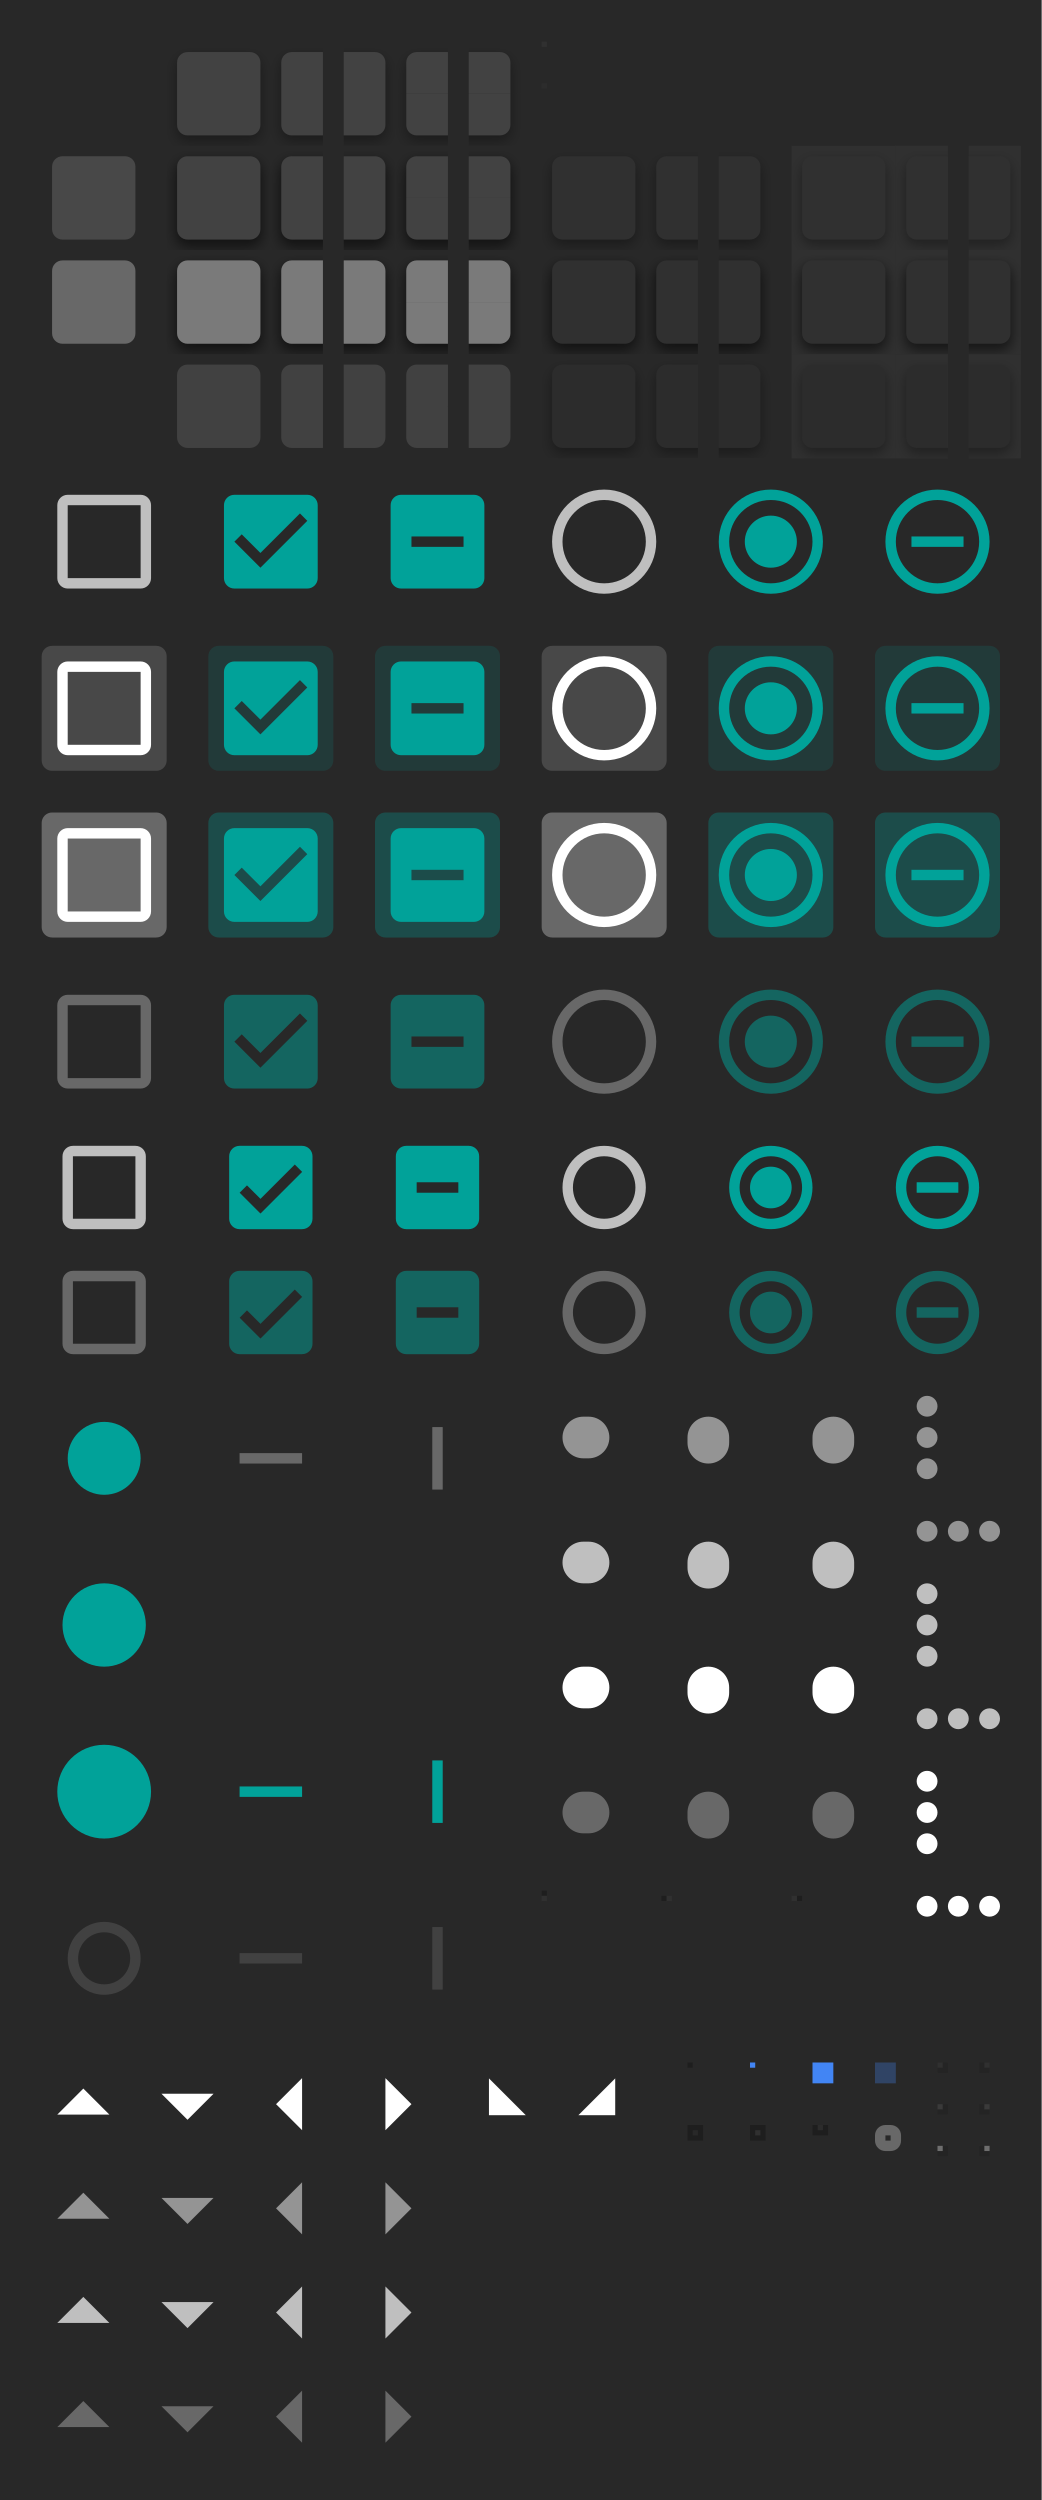
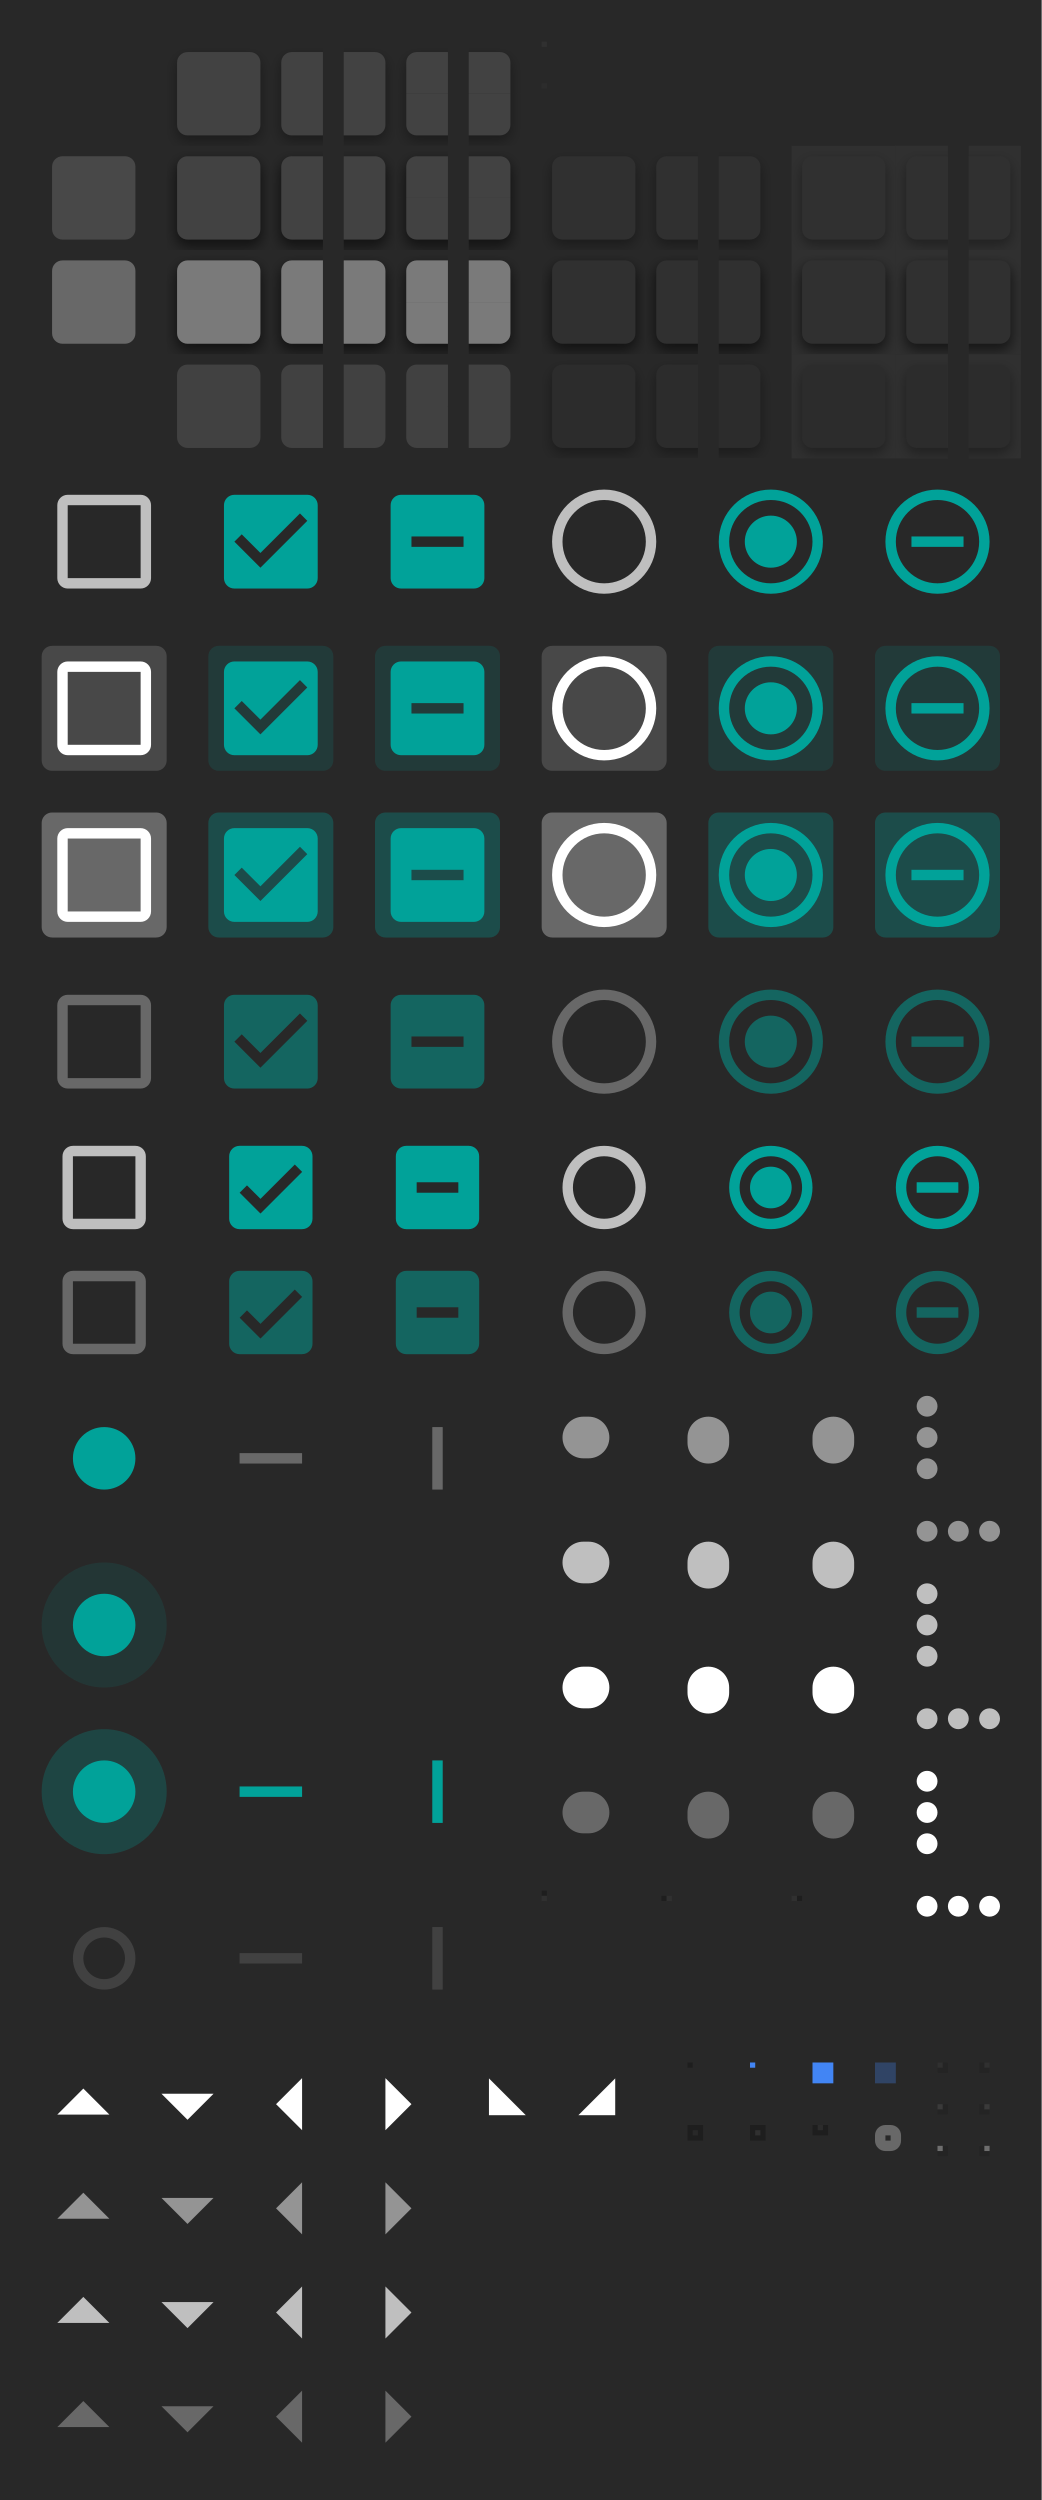
<svg xmlns="http://www.w3.org/2000/svg" xmlns:xlink="http://www.w3.org/1999/xlink" width="200" height="480" viewBox="0 0 200 480">
  <rect width="200" height="480" fill="url(#color-bg)" />
  <defs>
    <linearGradient id="color-fg">
      <stop stop-color="#FFFFFF" />
    </linearGradient>
    <linearGradient id="color-fg-disabled">
      <stop stop-color="#FFFFFF" stop-opacity="0.5" />
    </linearGradient>
    <linearGradient id="color-fg-secondary">
      <stop stop-color="#FFFFFF" stop-opacity="0.7" />
    </linearGradient>
    <linearGradient id="color-fg-secondary-disabled">
      <stop stop-color="#FFFFFF" stop-opacity="0.3" />
    </linearGradient>
    <linearGradient id="color-divider">
      <stop stop-color="#FFFFFF" stop-opacity="0.12" />
    </linearGradient>
    <linearGradient id="color-primary">
      <stop stop-color="#4285F4" />
    </linearGradient>
    <linearGradient id="color-accent">
      <stop stop-color="#01A299" />
    </linearGradient>
    <linearGradient id="color-accent-insensitive">
      <stop stop-color="#01A299" stop-opacity="0.5" />
    </linearGradient>
    <linearGradient id="color-bg">
      <stop stop-color="#282828" />
    </linearGradient>
    <linearGradient id="color-bg-lighter">
      <stop stop-color="#424242" />
    </linearGradient>
    <linearGradient id="color-base">
      <stop stop-color="#303030" />
    </linearGradient>
    <linearGradient id="color-base-alt">
      <stop stop-color="#2C2C2C" />
    </linearGradient>
    <linearGradient id="color-border">
      <stop stop-color="#000000" stop-opacity="0.26" />
    </linearGradient>
    <filter id="1" color-interpolation-filters="sRGB" x="0" y="0" width="1" height="1">
      <feFlood flood-color="#000000" flood-opacity="0.12" result="flood" />
      <feComposite operator="in" in="flood" in2="SourceGraphic" result="composite1" />
      <feGaussianBlur stdDeviation="1.5" in="composite1" result="blur" />
      <feOffset dx="0" dy="1" result="offset" />
      <feComposite in="SourceGraphic" in2="offset" result="fbSourceGraphic" />
      <feFlood flood-color="#000000" flood-opacity="0.24" result="flood" />
      <feComposite operator="in" in="flood" in2="fbSourceGraphic" result="composite1" />
      <feGaussianBlur stdDeviation="1" in="composite1" result="blur" />
      <feOffset dx="0" dy="1" result="offset" />
      <feComposite in="fbSourceGraphic" in2="offset" result="composite2" />
    </filter>
    <rect id="1x1" width="1" height="1" />
    <rect id="2x2" width="2" height="2" />
    <rect id="4x4" width="4" height="4" />
    <rect id="16x16" width="16" height="16" opacity="0" />
    <rect id="17x17" width="17" height="17" opacity="0" />
    <rect id="24x24" width="24" height="24" opacity="0" />
    <clipPath id="left">
      <rect width="10" height="20" />
    </clipPath>
    <clipPath id="right">
      <rect width="10" height="20" x="10" />
    </clipPath>
    <clipPath id="left-top">
      <rect width="10" height="10" />
    </clipPath>
    <clipPath id="left-bottom">
      <rect width="10" height="10" y="10" />
    </clipPath>
    <clipPath id="right-top">
      <rect width="10" height="10" x="10" />
    </clipPath>
    <clipPath id="right-bottom">
      <rect width="10" height="10" x="10" y="10" />
    </clipPath>
    <g id="base-box">
      <rect width="20" height="20" opacity="0" />
      <rect x="2" y="2" width="16" height="16" rx="2" ry="2" />
    </g>
    <use xlink:href="#base-box" id="base-flat-button" fill="url(#color-fg)" opacity="0" />
    <use xlink:href="#base-box" id="base-flat-button-hover" fill="url(#color-fg)" opacity="0.15" />
    <use xlink:href="#base-box" id="base-flat-button-active" fill="url(#color-fg)" opacity="0.3" />
    <use xlink:href="#base-box" id="base-flat-button-insensitive" fill="url(#color-fg)" opacity="0" />
    <use xlink:href="#base-box" id="base-button" fill="url(#color-bg-lighter)" filter="url(#1)" />
    <use xlink:href="#base-button" id="base-button-hover" filter="url(#1)" />
    <g id="base-button-active">
      <use xlink:href="#base-button-hover" />
      <use xlink:href="#base-flat-button-active" />
    </g>
    <use xlink:href="#base-box" id="base-button-insensitive" fill="url(#color-divider)" />
    <use xlink:href="#1x1" id="base-entry-background" fill="url(#color-base)" />
    <use xlink:href="#1x1" id="base-entry-background-insensitive" fill="url(#color-base-alt)" />
    <use xlink:href="#base-box" id="base-entry-box" fill="url(#color-base)" filter="url(#1)" />
    <use xlink:href="#base-entry-box" id="base-entry-box-active" filter="url(#1)" />
    <use xlink:href="#base-box" id="base-entry-box-insensitive" fill="url(#color-base-alt)" filter="url(#1)" />
    <rect id="background-fill" width="20" height="20" />
    <g id="base-entry">
      <use xlink:href="#background-fill" />
      <use xlink:href="#base-entry-box" />
    </g>
    <g id="base-entry-active">
      <use xlink:href="#background-fill" />
      <use xlink:href="#base-entry-box-active" />
    </g>
    <g id="base-entry-insensitive">
      <use xlink:href="#background-fill" />
      <use xlink:href="#base-entry-box-insensitive" />
    </g>
    <use clip-path="url(#left)" xlink:href="#base-button" id="base-combo-rtl-button" />
    <use clip-path="url(#left)" xlink:href="#base-button-hover" id="base-combo-rtl-button-hover" />
    <use clip-path="url(#left)" xlink:href="#base-button-active" id="base-combo-rtl-button-active" />
    <use clip-path="url(#left)" xlink:href="#base-button-insensitive" id="base-combo-rtl-button-insensitive" />
    <use clip-path="url(#right)" xlink:href="#base-button" id="base-combo-ltr-button" />
    <use clip-path="url(#right)" xlink:href="#base-button-hover" id="base-combo-ltr-button-hover" />
    <use clip-path="url(#right)" xlink:href="#base-button-active" id="base-combo-ltr-button-active" />
    <use clip-path="url(#right)" xlink:href="#base-button-insensitive" id="base-combo-ltr-button-insensitive" />
    <use clip-path="url(#left-top)" xlink:href="#base-button" id="base-spin-rtl-up" />
    <use clip-path="url(#left-top)" xlink:href="#base-button-hover" id="base-spin-rtl-up-hover" />
    <use clip-path="url(#left-top)" xlink:href="#base-button-active" id="base-spin-rtl-up-active" />
    <use clip-path="url(#left-top)" xlink:href="#base-button-insensitive" id="base-spin-rtl-up-insensitive" />
    <use clip-path="url(#left-bottom)" xlink:href="#base-button" id="base-spin-rtl-down" />
    <use clip-path="url(#left-bottom)" xlink:href="#base-button-hover" id="base-spin-rtl-down-hover" />
    <use clip-path="url(#left-bottom)" xlink:href="#base-button-active" id="base-spin-rtl-down-active" />
    <use clip-path="url(#left-bottom)" xlink:href="#base-button-insensitive" id="base-spin-rtl-down-insensitive" />
    <use clip-path="url(#right-top)" xlink:href="#base-button" id="base-spin-ltr-up" />
    <use clip-path="url(#right-top)" xlink:href="#base-button-hover" id="base-spin-ltr-up-hover" />
    <use clip-path="url(#right-top)" xlink:href="#base-button-active" id="base-spin-ltr-up-active" />
    <use clip-path="url(#right-top)" xlink:href="#base-button-insensitive" id="base-spin-ltr-up-insensitive" />
    <use clip-path="url(#right-bottom)" xlink:href="#base-button" id="base-spin-ltr-down" />
    <use clip-path="url(#right-bottom)" xlink:href="#base-button-hover" id="base-spin-ltr-down-hover" />
    <use clip-path="url(#right-bottom)" xlink:href="#base-button-active" id="base-spin-ltr-down-active" />
    <use clip-path="url(#right-bottom)" xlink:href="#base-button-insensitive" id="base-spin-ltr-down-insensitive" />
    <use clip-path="url(#left)" xlink:href="#base-entry" id="base-combo-ltr-entry" />
    <use clip-path="url(#left)" xlink:href="#base-entry-active" id="base-combo-ltr-entry-active" />
    <use clip-path="url(#left)" xlink:href="#base-entry-insensitive" id="base-combo-ltr-entry-insensitive" />
    <use clip-path="url(#right)" xlink:href="#base-entry" id="base-combo-rtl-entry" />
    <use clip-path="url(#right)" xlink:href="#base-entry-active" id="base-combo-rtl-entry-active" />
    <use clip-path="url(#right)" xlink:href="#base-entry-insensitive" id="base-combo-rtl-entry-insensitive" />
    <path id="checkbox-unchecked-path" d="M19 5v14H5V5h14m0-2H5c-1.1 0-2 .9-2 2v14c0 1.1.9 2 2 2h14c1.1 0 2-.9 2-2V5c0-1.1-.9-2-2-2z" />
    <path id="checkbox-checked-path" d="M19 3H5c-1.11 0-2 .9-2 2v14c0 1.1.89 2 2 2h14c1.11 0 2-.9 2-2V5c0-1.1-.89-2-2-2zm-9 14l-5-5 1.41-1.41L10 14.17l7.59-7.59L19 8l-9 9z" />
    <path id="checkbox-mixed-path" d="M19 3H5c-1.1 0-2 .9-2 2v14c0 1.1.9 2 2 2h14c1.1 0 2-.9 2-2V5c0-1.1-.9-2-2-2zm-2 10H7v-2h10v2z" />
    <path id="radio-unchecked-path" d="M12 2C6.48 2 2 6.48 2 12s4.48 10 10 10 10-4.48 10-10S17.52 2 12 2zm0 18c-4.42 0-8-3.58-8-8s3.58-8 8-8 8 3.58 8 8-3.58 8-8 8z" />
    <path id="radio-checked-path" d="M12 7c-2.76 0-5 2.24-5 5s2.24 5 5 5 5-2.24 5-5-2.24-5-5-5zm0-5C6.48 2 2 6.48 2 12s4.48 10 10 10 10-4.48 10-10S17.52 2 12 2zm0 18c-4.42 0-8-3.58-8-8s3.58-8 8-8 8 3.58 8 8-3.58 8-8 8z" />
    <path id="radio-mixed-path" d="M7 11v2h10v-2H7zm5-9C6.48 2 2 6.48 2 12s4.48 10 10 10 10-4.48 10-10S17.52 2 12 2zm0 18c-4.41 0-8-3.59-8-8s3.59-8 8-8 8 3.59 8 8-3.59 8-8 8z" />
    <path id="menu-checkbox-unchecked-path" d="M2 0a2 2 0 0 0-2 2v12a2 2 0 0 0 2 2h12a2 2 0 0 0 2-2V2a2 2 0 0 0-2-2H2zm0 2h12v12H2V2z" />
    <path id="menu-checkbox-checked-path" d="M2 0a2 2 0 0 0-2 2v12a2 2 0 0 0 2 2h12a2 2 0 0 0 2-2V2a2 2 0 0 0-2-2H2zm10.6 3.59L14.01 5l-8 8-4-4 1.41-1.41 2.59 2.59 6.59-6.59z" />
    <path id="menu-checkbox-mixed-path" d="M2 0a2 2 0 0 0-2 2v12a2 2 0 0 0 2 2h12a2 2 0 0 0 2-2V2a2 2 0 0 0-2-2H2zm2 7h8v2H4V7z" />
    <path id="menu-radio-unchecked-path" d="M8 0a8 8 0 0 0-8 8 8 8 0 0 0 8 8 8 8 0 0 0 8-8 8 8 0 0 0-8-8zm0 2a6 6 0 0 1 6 6 6 6 0 0 1-6 6 6 6 0 0 1-6-6 6 6 0 0 1 6-6z" />
    <path id="menu-radio-checked-path" d="M8 0a8 8 0 0 0-8 8 8 8 0 0 0 8 8 8 8 0 0 0 8-8 8 8 0 0 0-8-8zm0 2a6 6 0 0 1 6 6 6 6 0 0 1-6 6 6 6 0 0 1-6-6 6 6 0 0 1 6-6zm0 2a4 4 0 0 0-4 4 4 4 0 0 0 4 4 4 4 0 0 0 4-4 4 4 0 0 0-4-4z" />
    <path id="menu-radio-mixed-path" d="M8 0a8 8 0 0 0-8 8 8 8 0 0 0 8 8 8 8 0 0 0 8-8 8 8 0 0 0-8-8zm0 2a6 6 0 0 1 6 6 6 6 0 0 1-6 6 6 6 0 0 1-6-6 6 6 0 0 1 6-6zM4 7v2h8V7H4z" />
    <rect id="button-fill" width="24" height="24" rx="2" ry="2" />
    <g id="base-checkbox-unchecked">
      <use xlink:href="#button-fill" opacity="0" />
      <use xlink:href="#checkbox-unchecked-path" />
    </g>
    <g id="base-checkbox-unchecked-hover">
      <use xlink:href="#button-fill" opacity="0.15" />
      <use xlink:href="#checkbox-unchecked-path" />
    </g>
    <g id="base-checkbox-unchecked-active">
      <use xlink:href="#button-fill" opacity="0.3" />
      <use xlink:href="#checkbox-unchecked-path" />
    </g>
    <g id="base-checkbox-checked">
      <use xlink:href="#button-fill" opacity="0" />
      <use xlink:href="#checkbox-checked-path" />
    </g>
    <g id="base-checkbox-checked-hover">
      <use xlink:href="#button-fill" opacity="0.15" />
      <use xlink:href="#checkbox-checked-path" />
    </g>
    <g id="base-checkbox-checked-active">
      <use xlink:href="#button-fill" opacity="0.3" />
      <use xlink:href="#checkbox-checked-path" />
    </g>
    <g id="base-checkbox-mixed">
      <use xlink:href="#button-fill" opacity="0" />
      <use xlink:href="#checkbox-mixed-path" />
    </g>
    <g id="base-checkbox-mixed-hover">
      <use xlink:href="#button-fill" opacity="0.15" />
      <use xlink:href="#checkbox-mixed-path" />
    </g>
    <g id="base-checkbox-mixed-active">
      <use xlink:href="#button-fill" opacity="0.3" />
      <use xlink:href="#checkbox-mixed-path" />
    </g>
    <g id="base-radio-unchecked">
      <use xlink:href="#button-fill" opacity="0" />
      <use xlink:href="#radio-unchecked-path" />
    </g>
    <g id="base-radio-unchecked-hover">
      <use xlink:href="#button-fill" opacity="0.15" />
      <use xlink:href="#radio-unchecked-path" />
    </g>
    <g id="base-radio-unchecked-active">
      <use xlink:href="#button-fill" opacity="0.3" />
      <use xlink:href="#radio-unchecked-path" />
    </g>
    <g id="base-radio-checked">
      <use xlink:href="#button-fill" opacity="0" />
      <use xlink:href="#radio-checked-path" />
    </g>
    <g id="base-radio-checked-hover">
      <use xlink:href="#button-fill" opacity="0.15" />
      <use xlink:href="#radio-checked-path" />
    </g>
    <g id="base-radio-checked-active">
      <use xlink:href="#button-fill" opacity="0.3" />
      <use xlink:href="#radio-checked-path" />
    </g>
    <g id="base-radio-mixed">
      <use xlink:href="#button-fill" opacity="0" />
      <use xlink:href="#radio-mixed-path" />
    </g>
    <g id="base-radio-mixed-hover">
      <use xlink:href="#button-fill" opacity="0.15" />
      <use xlink:href="#radio-mixed-path" />
    </g>
    <g id="base-radio-mixed-active">
      <use xlink:href="#button-fill" opacity="0.3" />
      <use xlink:href="#radio-mixed-path" />
    </g>
    <g id="base-menu-checkbox-unchecked">
      <use xlink:href="#16x16" />
      <use xlink:href="#menu-checkbox-unchecked-path" />
    </g>
    <g id="base-menu-checkbox-checked">
      <use xlink:href="#16x16" />
      <use xlink:href="#menu-checkbox-checked-path" />
    </g>
    <g id="base-menu-checkbox-mixed">
      <use xlink:href="#16x16" />
      <use xlink:href="#menu-checkbox-mixed-path" />
    </g>
    <g id="base-menu-radio-unchecked">
      <use xlink:href="#16x16" />
      <use xlink:href="#menu-radio-unchecked-path" />
    </g>
    <g id="base-menu-radio-checked">
      <use xlink:href="#16x16" />
      <use xlink:href="#menu-radio-checked-path" />
    </g>
    <g id="base-menu-radio-mixed">
      <use xlink:href="#16x16" />
      <use xlink:href="#menu-radio-mixed-path" />
    </g>
    <g id="base-scale-slider">
-       <use xlink:href="#24x24" />
-       <circle cx="12" cy="12" r="7" fill="url(#color-accent)" />
+       <circle cx="12" cy="12" r="12" opacity="0" />
+       <circle cx="12" cy="12" r="6" fill="url(#color-accent)" />
    </g>
    <g id="base-scale-slider-hover">
-       <use xlink:href="#24x24" />
-       <circle cx="12" cy="12" r="8" fill="url(#color-accent)" />
+       <circle cx="12" cy="12" r="12" fill="url(#color-accent)" opacity="0.12" />
+       <circle cx="12" cy="12" r="6" fill="url(#color-accent)" />
    </g>
    <g id="base-scale-slider-active">
-       <use xlink:href="#24x24" />
-       <circle cx="12" cy="12" r="9" fill="url(#color-accent)" />
+       <circle cx="12" cy="12" r="12" fill="url(#color-accent)" opacity="0.24" />
+       <circle cx="12" cy="12" r="6" fill="url(#color-accent)" />
    </g>
    <g id="base-scale-slider-insensitive">
-       <use xlink:href="#24x24" />
-       <circle cx="12" cy="12" r="7" fill="url(#color-bg)" />
-       <circle cx="12" cy="12" r="6" fill="none" stroke="url(#color-divider)" stroke-width="2" />
+       <circle cx="12" cy="12" r="12" opacity="0" />
+       <circle cx="12" cy="12" r="6" fill="url(#color-bg)" />
+       <circle cx="12" cy="12" r="5" fill="none" stroke="url(#color-divider)" stroke-width="2" />
    </g>
    <g id="base-scale-horz-trough">
      <use xlink:href="#24x24" />
      <rect width="12" height="2" x="6" y="11" />
    </g>
    <g id="base-scale-vert-trough">
      <use xlink:href="#24x24" />
      <rect width="2" height="12" x="11" y="6" />
    </g>
    <g id="base-scrollbar-horz-slider">
      <use xlink:href="#17x17" y="-1" />
      <rect width="9" height="8" x="4" y="4" ry="4" />
    </g>
    <g id="base-scrollbar-horz-trough">
      <use xlink:href="#base-border" y="-1" />
      <use xlink:href="#base-entry-background" />
    </g>
    <use xlink:href="#base-scrollbar-horz-slider" id="base-scrollbar-vert-ltr-slider" transform="rotate(-90 8.5 8.5)" />
    <use xlink:href="#base-scrollbar-horz-trough" id="base-scrollbar-vert-ltr-trough" transform="rotate(-90 0.5 0.5)" />
    <use xlink:href="#base-scrollbar-horz-slider" id="base-scrollbar-vert-rtl-slider" transform="rotate(90 8 8)" />
    <use xlink:href="#base-scrollbar-horz-trough" id="base-scrollbar-vert-rtl-trough" transform="rotate(90 0.5 0.5)" />
    <g id="base-handle-horz">
      <circle cx="2" cy="2" r="2" />
      <circle cx="8" cy="2" r="2" />
      <circle cx="14" cy="2" r="2" />
    </g>
    <use xlink:href="#base-handle-horz" id="base-handle-vert" transform="rotate(90 2 2)" />
    <path id="pan-path" d="M13 6l-5 5-5-5z" />
    <g id="base-pan-down">
      <use xlink:href="#16x16" />
      <use xlink:href="#pan-path" />
    </g>
    <g id="base-pan-up">
      <use xlink:href="#16x16" />
      <use xlink:href="#pan-path" transform="rotate(180 8 8)" />
    </g>
    <g id="base-pan-left">
      <use xlink:href="#16x16" />
      <use xlink:href="#pan-path" transform="rotate(90 8 8)" />
    </g>
    <g id="base-pan-right">
      <use xlink:href="#16x16" />
      <use xlink:href="#pan-path" transform="rotate(-90 8 8)" />
    </g>
    <g id="base-pan-left-semi">
      <use xlink:href="#16x16" />
      <use xlink:href="#pan-path" transform="rotate(45 8 8)" />
    </g>
    <g id="base-pan-right-semi">
      <use xlink:href="#16x16" />
      <use xlink:href="#pan-path" transform="rotate(-45 8 8)" />
    </g>
    <use xlink:href="#1x1" id="base-border" fill="url(#color-border)" />
    <use xlink:href="#1x1" id="base-tab" fill="url(#color-primary)" />
    <use xlink:href="#4x4" id="base-progressbar-progress" fill="url(#color-primary)" />
    <g id="base-progressbar-trough">
      <use xlink:href="#4x4" fill="url(#color-bg)" />
      <use xlink:href="#base-progressbar-progress" opacity="0.3" />
    </g>
    <rect id="base-frame" x="0.5" y="0.5" width="2" height="2" fill="none" stroke="url(#color-border)" stroke-width="1" />
    <g id="base-frame-notebook">
      <rect width="3" height="3" fill="url(#color-border)" />
      <use xlink:href="#1x1" x="1" y="1" fill="url(#color-base)" />
    </g>
    <g id="base-frame-inline">
      <rect width="3" height="2" fill="url(#color-border)" />
      <use xlink:href="#1x1" x="1" fill="url(#color-base-alt)" />
    </g>
    <rect id="base-focus" x="1" y="1" width="3" height="3" rx="1" ry="1" fill="none" stroke="url(#color-fg)" stroke-width="2" opacity="0.3" />
    <g id="base-treeview-ltr-button">
      <use xlink:href="#2x2" fill="url(#color-base)" />
      <use xlink:href="#2x2" fill="url(#color-border)" />
      <use xlink:href="#1x1" fill="url(#color-base)" />
    </g>
    <g id="base-treeview-ltr-button-hover">
      <use xlink:href="#base-treeview-ltr-button" />
      <use xlink:href="#1x1" fill="url(#color-fg)" opacity="0.05" />
    </g>
    <g id="base-treeview-ltr-button-active">
      <use xlink:href="#base-treeview-ltr-button" />
      <use xlink:href="#1x1" fill="url(#color-fg)" opacity="0.3" />
    </g>
    <use xlink:href="#base-treeview-ltr-button" id="base-treeview-rtl-button" transform="scale(-1 1)" />
    <use xlink:href="#base-treeview-ltr-button-hover" id="base-treeview-rtl-button-hover" transform="scale(-1 1)" />
    <use xlink:href="#base-treeview-ltr-button-active" id="base-treeview-rtl-button-active" transform="scale(-1 1)" />
  </defs>
  <use x="8" y="8" xlink:href="#base-flat-button" id="flat-button" />
  <use x="8" y="28" xlink:href="#base-flat-button-hover" id="flat-button-hover" />
  <use x="8" y="48" xlink:href="#base-flat-button-active" id="flat-button-active" />
  <use x="8" y="68" xlink:href="#base-flat-button-insensitive" id="flat-button-insensitive" />
  <use x="32" y="8" xlink:href="#base-button" id="button" />
  <use x="32" y="28" xlink:href="#base-button-hover" id="button-hover" />
  <use x="32" y="48" xlink:href="#base-button-active" id="button-active" />
  <use x="32" y="68" xlink:href="#base-button-insensitive" id="button-insensitive" />
  <use x="52" y="8" xlink:href="#base-combo-rtl-button" id="combo-rtl-button" />
  <use x="52" y="28" xlink:href="#base-combo-rtl-button-hover" id="combo-rtl-button-hover" />
  <use x="52" y="48" xlink:href="#base-combo-rtl-button-active" id="combo-rtl-button-active" />
  <use x="52" y="68" xlink:href="#base-combo-rtl-button-insensitive" id="combo-rtl-button-insensitive" />
  <use x="56" y="8" xlink:href="#base-combo-ltr-button" id="combo-ltr-button" />
  <use x="56" y="28" xlink:href="#base-combo-ltr-button-hover" id="combo-ltr-button-hover" />
  <use x="56" y="48" xlink:href="#base-combo-ltr-button-active" id="combo-ltr-button-active" />
  <use x="56" y="68" xlink:href="#base-combo-ltr-button-insensitive" id="combo-ltr-button-insensitive" />
  <use x="76" y="8" xlink:href="#base-spin-rtl-up" id="spin-rtl-up" />
  <use x="76" y="28" xlink:href="#base-spin-rtl-up-hover" id="spin-rtl-up-hover" />
  <use x="76" y="48" xlink:href="#base-spin-rtl-up-active" id="spin-rtl-up-active" />
  <use x="76" y="68" xlink:href="#base-spin-rtl-up-insensitive" id="spin-rtl-up-insensitive" />
  <use x="76" y="8" xlink:href="#base-spin-rtl-down" id="spin-rtl-down" />
  <use x="76" y="28" xlink:href="#base-spin-rtl-down-hover" id="spin-rtl-down-hover" />
  <use x="76" y="48" xlink:href="#base-spin-rtl-down-active" id="spin-rtl-down-active" />
  <use x="76" y="68" xlink:href="#base-spin-rtl-down-insensitive" id="spin-rtl-down-insensitive" />
  <use x="80" y="8" xlink:href="#base-spin-ltr-up" id="spin-ltr-up" />
  <use x="80" y="28" xlink:href="#base-spin-ltr-up-hover" id="spin-ltr-up-hover" />
  <use x="80" y="48" xlink:href="#base-spin-ltr-up-active" id="spin-ltr-up-active" />
  <use x="80" y="68" xlink:href="#base-spin-ltr-up-insensitive" id="spin-ltr-up-insensitive" />
  <use x="80" y="8" xlink:href="#base-spin-ltr-down" id="spin-ltr-down" />
  <use x="80" y="28" xlink:href="#base-spin-ltr-down-hover" id="spin-ltr-down-hover" />
  <use x="80" y="48" xlink:href="#base-spin-ltr-down-active" id="spin-ltr-down-active" />
  <use x="80" y="68" xlink:href="#base-spin-ltr-down-insensitive" id="spin-ltr-down-insensitive" />
  <use x="104" y="8" xlink:href="#base-entry-background" id="entry-background" />
  <use x="104" y="16" xlink:href="#base-entry-background-insensitive" id="entry-background-insensitive" />
  <use x="104" y="28" xlink:href="#base-entry" fill="url(#color-bg)" id="entry" />
  <use x="104" y="48" xlink:href="#base-entry-active" fill="url(#color-bg)" id="entry-active" />
  <use x="104" y="68" xlink:href="#base-entry-insensitive" fill="url(#color-bg)" id="entry-insensitive" />
  <use x="124" y="28" xlink:href="#base-combo-ltr-entry" fill="url(#color-bg)" id="combo-ltr-entry" />
  <use x="124" y="48" xlink:href="#base-combo-ltr-entry-active" fill="url(#color-bg)" id="combo-ltr-entry-active" />
  <use x="124" y="68" xlink:href="#base-combo-ltr-entry-insensitive" fill="url(#color-bg)" id="combo-ltr-entry-insensitive" />
  <use x="128" y="28" xlink:href="#base-combo-rtl-entry" fill="url(#color-bg)" id="combo-rtl-entry" />
  <use x="128" y="48" xlink:href="#base-combo-rtl-entry-active" fill="url(#color-bg)" id="combo-rtl-entry-active" />
  <use x="128" y="68" xlink:href="#base-combo-rtl-entry-insensitive" fill="url(#color-bg)" id="combo-rtl-entry-insensitive" />
  <use x="152" y="28" xlink:href="#base-entry" fill="url(#color-base)" id="notebook-entry" />
  <use x="152" y="48" xlink:href="#base-entry-active" fill="url(#color-base)" id="notebook-entry-active" />
  <use x="152" y="68" xlink:href="#base-entry-insensitive" fill="url(#color-base)" id="notebook-entry-insensitive" />
  <use x="172" y="28" xlink:href="#base-combo-ltr-entry" fill="url(#color-base)" id="notebook-combo-ltr-entry" />
  <use x="172" y="48" xlink:href="#base-combo-ltr-entry-active" fill="url(#color-base)" id="notebook-combo-ltr-entry-active" />
  <use x="172" y="68" xlink:href="#base-combo-ltr-entry-insensitive" fill="url(#color-base)" id="notebook-combo-ltr-entry-insensitive" />
  <use x="176" y="28" xlink:href="#base-combo-rtl-entry" fill="url(#color-base)" id="notebook-combo-rtl-entry" />
  <use x="176" y="48" xlink:href="#base-combo-rtl-entry-active" fill="url(#color-base)" id="notebook-combo-rtl-entry-active" />
  <use x="176" y="68" xlink:href="#base-combo-rtl-entry-insensitive" fill="url(#color-base)" id="notebook-combo-rtl-entry-insensitive" />
  <use x="8" y="92" xlink:href="#base-checkbox-unchecked" fill="url(#color-fg-secondary)" id="checkbox-unchecked" />
  <use x="8" y="124" xlink:href="#base-checkbox-unchecked-hover" fill="url(#color-fg)" id="checkbox-unchecked-hover" />
  <use x="8" y="156" xlink:href="#base-checkbox-unchecked-active" fill="url(#color-fg)" id="checkbox-unchecked-active" />
  <use x="8" y="188" xlink:href="#base-checkbox-unchecked" fill="url(#color-fg-secondary-disabled)" id="checkbox-unchecked-insensitive" />
  <use x="40" y="92" xlink:href="#base-checkbox-checked" fill="url(#color-accent)" id="checkbox-checked" />
  <use x="40" y="124" xlink:href="#base-checkbox-checked-hover" fill="url(#color-accent)" id="checkbox-checked-hover" />
  <use x="40" y="156" xlink:href="#base-checkbox-checked-active" fill="url(#color-accent)" id="checkbox-checked-active" />
  <use x="40" y="188" xlink:href="#base-checkbox-checked" fill="url(#color-accent-insensitive)" id="checkbox-checked-insensitive" />
  <use x="72" y="92" xlink:href="#base-checkbox-mixed" fill="url(#color-accent)" id="checkbox-mixed" />
  <use x="72" y="124" xlink:href="#base-checkbox-mixed-hover" fill="url(#color-accent)" id="checkbox-mixed-hover" />
  <use x="72" y="156" xlink:href="#base-checkbox-mixed-active" fill="url(#color-accent)" id="checkbox-mixed-active" />
  <use x="72" y="188" xlink:href="#base-checkbox-mixed" fill="url(#color-accent-insensitive)" id="checkbox-mixed-insensitive" />
  <use x="104" y="92" xlink:href="#base-radio-unchecked" fill="url(#color-fg-secondary)" id="radio-unchecked" />
  <use x="104" y="124" xlink:href="#base-radio-unchecked-hover" fill="url(#color-fg)" id="radio-unchecked-hover" />
  <use x="104" y="156" xlink:href="#base-radio-unchecked-active" fill="url(#color-fg)" id="radio-unchecked-active" />
  <use x="104" y="188" xlink:href="#base-radio-unchecked" fill="url(#color-fg-secondary-disabled)" id="radio-unchecked-insensitive" />
  <use x="136" y="92" xlink:href="#base-radio-checked" fill="url(#color-accent)" id="radio-checked" />
  <use x="136" y="124" xlink:href="#base-radio-checked-hover" fill="url(#color-accent)" id="radio-checked-hover" />
  <use x="136" y="156" xlink:href="#base-radio-checked-active" fill="url(#color-accent)" id="radio-checked-active" />
  <use x="136" y="188" xlink:href="#base-radio-checked" fill="url(#color-accent-insensitive)" id="radio-checked-insensitive" />
  <use x="168" y="92" xlink:href="#base-radio-mixed" fill="url(#color-accent)" id="radio-mixed" />
  <use x="168" y="124" xlink:href="#base-radio-mixed-hover" fill="url(#color-accent)" id="radio-mixed-hover" />
  <use x="168" y="156" xlink:href="#base-radio-mixed-active" fill="url(#color-accent)" id="radio-mixed-active" />
  <use x="168" y="188" xlink:href="#base-radio-mixed" fill="url(#color-accent-insensitive)" id="radio-mixed-insensitive" />
  <use x="12" y="220" xlink:href="#base-menu-checkbox-unchecked" fill="url(#color-fg-secondary)" id="menu-checkbox-unchecked" />
  <use x="12" y="244" xlink:href="#base-menu-checkbox-unchecked" fill="url(#color-fg-secondary-disabled)" id="menu-checkbox-unchecked-insensitive" />
  <use x="44" y="220" xlink:href="#base-menu-checkbox-checked" fill="url(#color-accent)" id="menu-checkbox-checked" />
  <use x="44" y="244" xlink:href="#base-menu-checkbox-checked" fill="url(#color-accent-insensitive)" id="menu-checkbox-checked-insensitive" />
  <use x="76" y="220" xlink:href="#base-menu-checkbox-mixed" fill="url(#color-accent)" id="menu-checkbox-mixed" />
  <use x="76" y="244" xlink:href="#base-menu-checkbox-mixed" fill="url(#color-accent-insensitive)" id="menu-checkbox-mixed-insensitive" />
  <use x="108" y="220" xlink:href="#base-menu-radio-unchecked" fill="url(#color-fg-secondary)" id="menu-radio-unchecked" />
  <use x="108" y="244" xlink:href="#base-menu-radio-unchecked" fill="url(#color-fg-secondary-disabled)" id="menu-radio-unchecked-insensitive" />
  <use x="140" y="220" xlink:href="#base-menu-radio-checked" fill="url(#color-accent)" id="menu-radio-checked" />
  <use x="140" y="244" xlink:href="#base-menu-radio-checked" fill="url(#color-accent-insensitive)" id="menu-radio-checked-insensitive" />
  <use x="172" y="220" xlink:href="#base-menu-radio-mixed" fill="url(#color-accent)" id="menu-radio-mixed" />
  <use x="172" y="244" xlink:href="#base-menu-radio-mixed" fill="url(#color-accent-insensitive)" id="menu-radio-mixed-insensitive" />
  <use x="8" y="268" xlink:href="#base-scale-slider" id="scale-slider" />
  <use x="8" y="300" xlink:href="#base-scale-slider-hover" id="scale-slider-hover" />
  <use x="8" y="332" xlink:href="#base-scale-slider-active" id="scale-slider-active" />
  <use x="8" y="364" xlink:href="#base-scale-slider-insensitive" id="scale-slider-insensitive" />
  <use x="40" y="268" xlink:href="#base-scale-horz-trough" fill="url(#color-fg-secondary-disabled)" id="scale-horz-trough" />
  <use x="40" y="332" xlink:href="#base-scale-horz-trough" fill="url(#color-accent)" id="scale-horz-trough-active" />
  <use x="40" y="364" xlink:href="#base-scale-horz-trough" fill="url(#color-divider)" id="scale-horz-trough-insensitive" />
  <use x="72" y="268" xlink:href="#base-scale-vert-trough" fill="url(#color-fg-secondary-disabled)" id="scale-vert-trough" />
  <use x="72" y="332" xlink:href="#base-scale-vert-trough" fill="url(#color-accent)" id="scale-vert-trough-active" />
  <use x="72" y="364" xlink:href="#base-scale-vert-trough" fill="url(#color-divider)" id="scale-vert-trough-insensitive" />
  <use x="104" y="268" xlink:href="#base-scrollbar-horz-slider" fill="url(#color-fg-disabled)" id="scrollbar-horz-slider" />
  <use x="104" y="292" xlink:href="#base-scrollbar-horz-slider" fill="url(#color-fg-secondary)" id="scrollbar-horz-slider-hover" />
  <use x="104" y="316" xlink:href="#base-scrollbar-horz-slider" fill="url(#color-fg)" id="scrollbar-horz-slider-active" />
  <use x="104" y="340" xlink:href="#base-scrollbar-horz-slider" fill="url(#color-fg-secondary-disabled)" id="scrollbar-horz-slider-insensitive" />
  <use x="104" y="364" xlink:href="#base-scrollbar-horz-trough" id="scrollbar-horz-trough" />
  <use x="128" y="268" xlink:href="#base-scrollbar-vert-ltr-slider" fill="url(#color-fg-disabled)" id="scrollbar-vert-ltr-slider" />
  <use x="128" y="292" xlink:href="#base-scrollbar-vert-ltr-slider" fill="url(#color-fg-secondary)" id="scrollbar-vert-ltr-slider-hover" />
  <use x="128" y="316" xlink:href="#base-scrollbar-vert-ltr-slider" fill="url(#color-fg)" id="scrollbar-vert-ltr-slider-active" />
  <use x="128" y="340" xlink:href="#base-scrollbar-vert-ltr-slider" fill="url(#color-fg-secondary-disabled)" id="scrollbar-vert-ltr-slider-insensitive" />
  <use x="128" y="364" xlink:href="#base-scrollbar-vert-ltr-trough" id="scrollbar-vert-ltr-trough" />
  <use x="152" y="268" xlink:href="#base-scrollbar-vert-rtl-slider" fill="url(#color-fg-disabled)" id="scrollbar-vert-rtl-slider" />
  <use x="152" y="292" xlink:href="#base-scrollbar-vert-rtl-slider" fill="url(#color-fg-secondary)" id="scrollbar-vert-rtl-slider-hover" />
  <use x="152" y="316" xlink:href="#base-scrollbar-vert-rtl-slider" fill="url(#color-fg)" id="scrollbar-vert-rtl-slider-active" />
  <use x="152" y="340" xlink:href="#base-scrollbar-vert-rtl-slider" fill="url(#color-fg-secondary-disabled)" id="scrollbar-vert-rtl-slider-insensitive" />
  <use x="152" y="364" xlink:href="#base-scrollbar-vert-rtl-trough" id="scrollbar-vert-rtl-trough" />
  <use x="176" y="292" xlink:href="#base-handle-horz" fill="url(#color-fg-disabled)" id="handle-horz" />
  <use x="176" y="328" xlink:href="#base-handle-horz" fill="url(#color-fg-secondary)" id="handle-horz-hover" />
  <use x="176" y="364" xlink:href="#base-handle-horz" fill="url(#color-fg)" id="handle-horz-active" />
  <use x="176" y="268" xlink:href="#base-handle-vert" fill="url(#color-fg-disabled)" id="handle-vert" />
  <use x="176" y="304" xlink:href="#base-handle-vert" fill="url(#color-fg-secondary)" id="handle-vert-hover" />
  <use x="176" y="340" xlink:href="#base-handle-vert" fill="url(#color-fg)" id="handle-vert-active" />
  <use x="8" y="396" xlink:href="#base-pan-up" fill="url(#color-fg)" id="pan-up" />
  <use x="8" y="416" xlink:href="#base-pan-up" fill="url(#color-fg-disabled)" id="pan-up-insensitive" />
  <use x="8" y="436" xlink:href="#base-pan-up" fill="url(#color-fg-secondary)" id="pan-up-alt" />
  <use x="8" y="456" xlink:href="#base-pan-up" fill="url(#color-fg-secondary-disabled)" id="pan-up-alt-insensitive" />
  <use x="28" y="396" xlink:href="#base-pan-down" fill="url(#color-fg)" id="pan-down" />
  <use x="28" y="416" xlink:href="#base-pan-down" fill="url(#color-fg-disabled)" id="pan-down-insensitive" />
  <use x="28" y="436" xlink:href="#base-pan-down" fill="url(#color-fg-secondary)" id="pan-down-alt" />
  <use x="28" y="456" xlink:href="#base-pan-down" fill="url(#color-fg-secondary-disabled)" id="pan-down-alt-insensitive" />
  <use x="48" y="396" xlink:href="#base-pan-left" fill="url(#color-fg)" id="pan-left" />
  <use x="48" y="416" xlink:href="#base-pan-left" fill="url(#color-fg-disabled)" id="pan-left-insensitive" />
  <use x="48" y="436" xlink:href="#base-pan-left" fill="url(#color-fg-secondary)" id="pan-left-alt" />
  <use x="48" y="456" xlink:href="#base-pan-left" fill="url(#color-fg-secondary-disabled)" id="pan-left-alt-insensitive" />
  <use x="68" y="396" xlink:href="#base-pan-right" fill="url(#color-fg)" id="pan-right" />
  <use x="68" y="416" xlink:href="#base-pan-right" fill="url(#color-fg-disabled)" id="pan-right-insensitive" />
  <use x="68" y="436" xlink:href="#base-pan-right" fill="url(#color-fg-secondary)" id="pan-right-alt" />
  <use x="68" y="456" xlink:href="#base-pan-right" fill="url(#color-fg-secondary-disabled)" id="pan-right-alt-insensitive" />
  <use x="88" y="396" xlink:href="#base-pan-left-semi" fill="url(#color-fg)" id="pan-left-semi" />
  <use x="108" y="396" xlink:href="#base-pan-right-semi" fill="url(#color-fg)" id="pan-right-semi" />
  <use x="132" y="396" xlink:href="#base-border" id="border" />
  <use x="144" y="396" xlink:href="#base-tab" id="tab" />
  <use x="156" y="396" xlink:href="#base-progressbar-progress" id="progressbar-progress" />
  <use x="168" y="396" xlink:href="#base-progressbar-trough" id="progressbar-trough" />
  <use x="132" y="408" xlink:href="#base-frame" id="frame" />
  <use x="144" y="408" xlink:href="#base-frame-notebook" id="frame-notebook" />
  <use x="156" y="408" xlink:href="#base-frame-inline" id="frame-inline" />
  <use x="168" y="408" xlink:href="#base-focus" id="focus" />
  <use x="180" y="396" xlink:href="#base-treeview-ltr-button" id="treeview-ltr-button" />
  <use x="180" y="404" xlink:href="#base-treeview-ltr-button-hover" id="treeview-ltr-button-hover" />
  <use x="180" y="412" xlink:href="#base-treeview-ltr-button-active" id="treeview-ltr-button-active" />
  <use x="190" y="396" xlink:href="#base-treeview-rtl-button" id="treeview-rtl-button" />
  <use x="190" y="404" xlink:href="#base-treeview-rtl-button-hover" id="treeview-rtl-button-hover" />
  <use x="190" y="412" xlink:href="#base-treeview-rtl-button-active" id="treeview-rtl-button-active" />
</svg>
